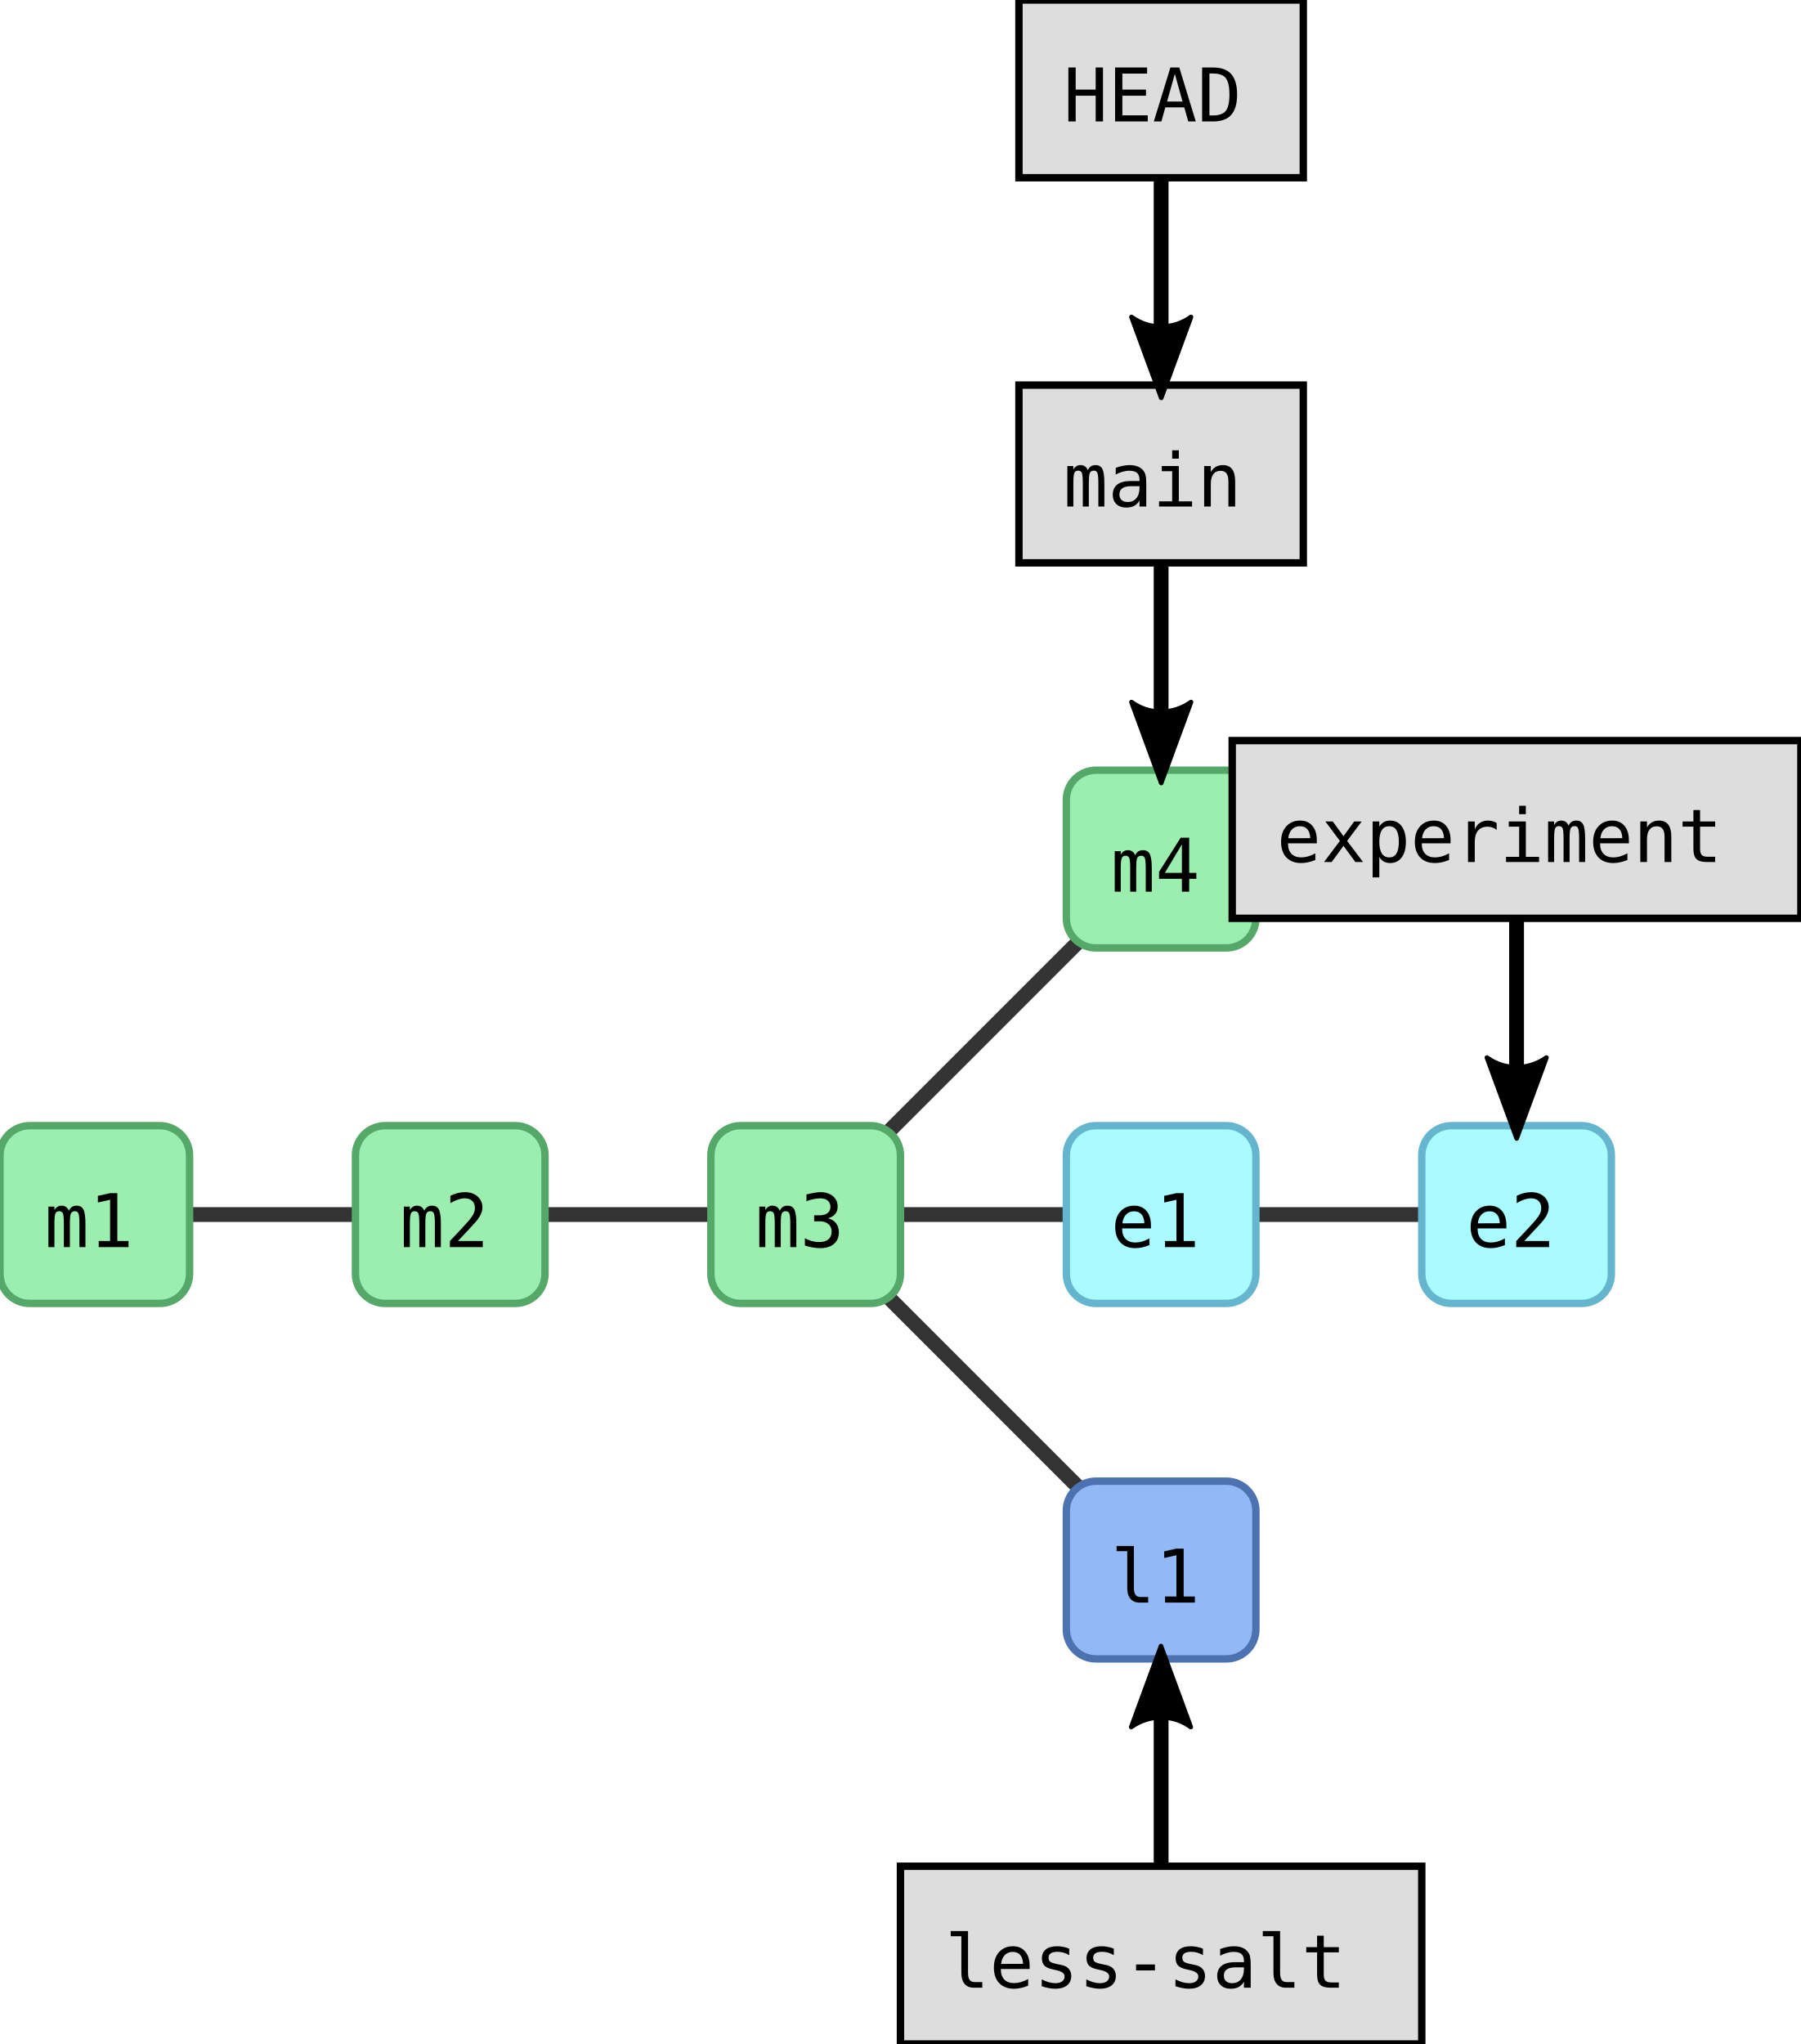
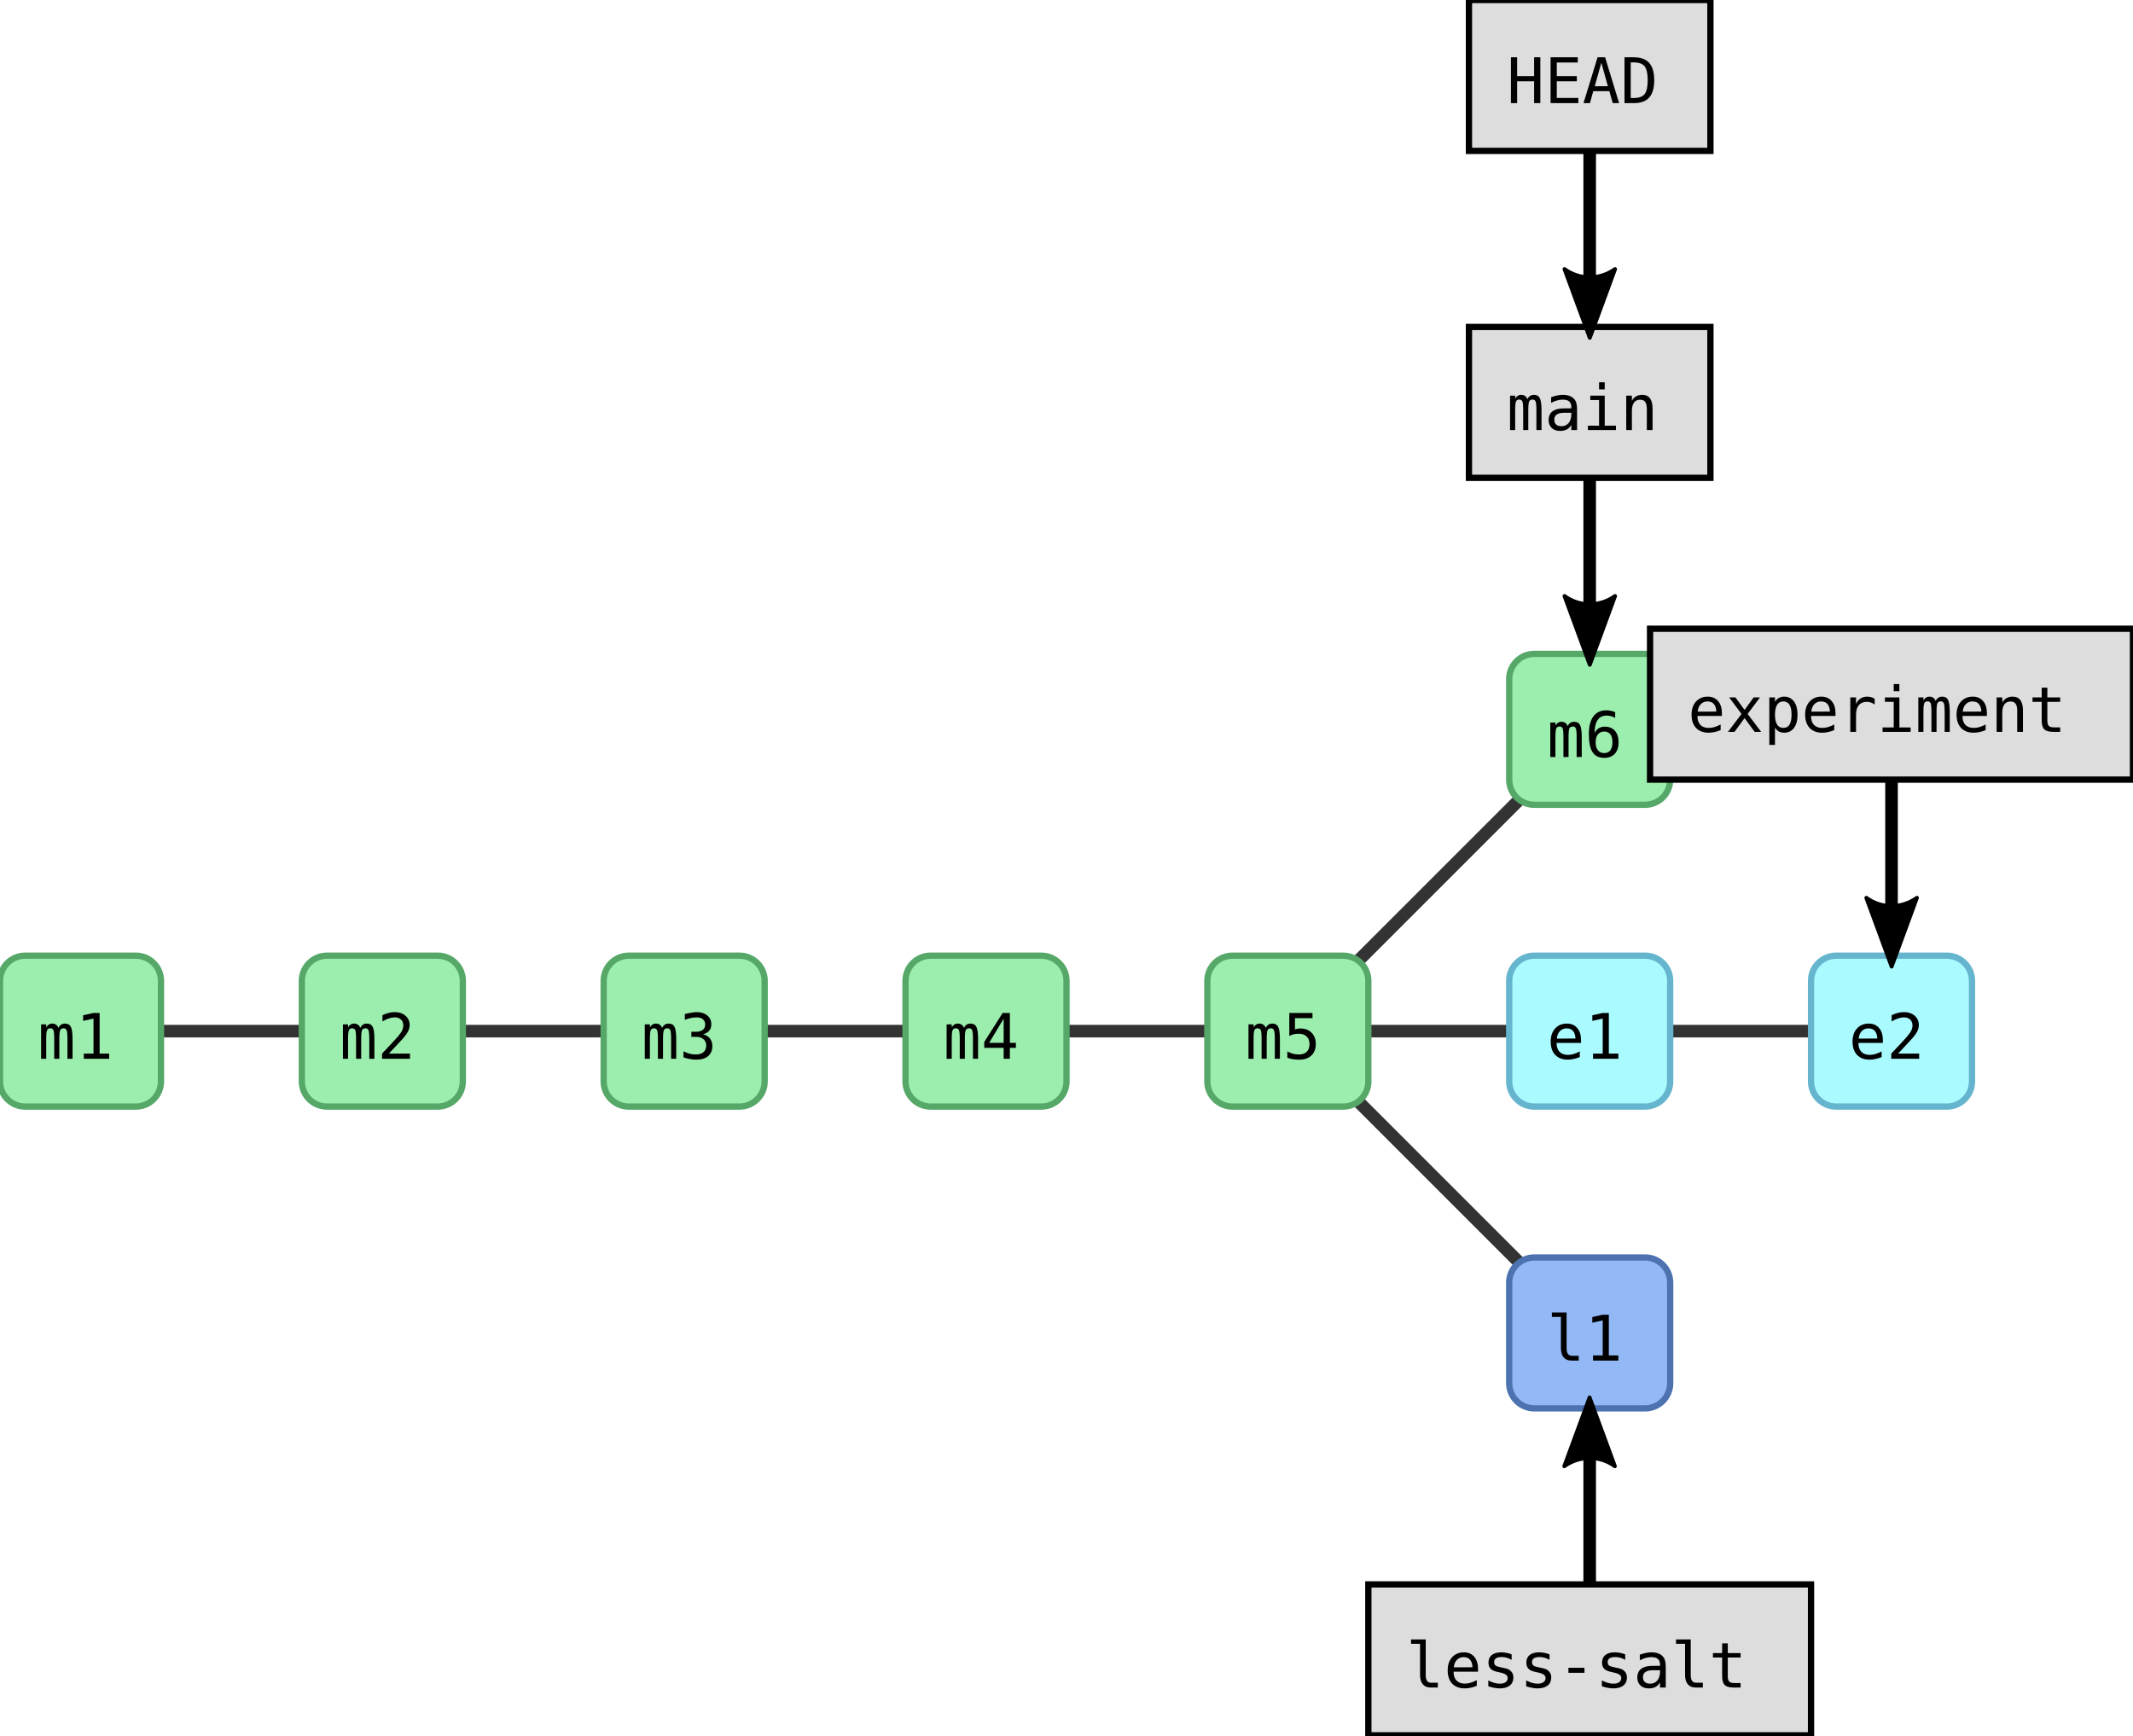
- <svg xmlns="http://www.w3.org/2000/svg" width="304.0" height="345.0" id="svg2" version="1.1">
+ <svg xmlns="http://www.w3.org/2000/svg" width="424.0" height="345.0" id="svg2" version="1.1">
  <defs id="defs4">
    <marker orient="auto" refY="0.0" refX="0.0" id="fullmarker" style="overflow:visible;">
      <path style="opacity:1.0;fill:#000000;stroke:#000000;fill-rule:evenodd;stroke-width:0.625;stroke-linejoin:round;" d="M 8.719,4.034 L -2.207,0.016 L 8.719,-4.002 C 6.973,-1.63 6.983,1.616 8.719,4.034 z " transform="scale(0.5) rotate(180) translate(0,0)" />
    </marker>
    <marker orient="auto" refY="0.0" refX="0.0" id="ghostmarker" style="overflow:visible;">
      <path style="opacity:0.2;fill:#000000;stroke:#000000;fill-rule:evenodd;stroke-width:0.625;stroke-linejoin:round;" d="M 8.719,4.034 L -2.207,0.016 L 8.719,-4.002 C 6.973,-1.63 6.983,1.616 8.719,4.034 z " transform="scale(0.5) rotate(180) translate(0,0)" />
    </marker>
  </defs>
  <g transform="translate(-0.0,190.0) rotate(0)" id="layer1">
    <line x1="16.0" y1="15.0" x2="76.0" y2="15.0" style="stroke:#000000;                         stroke-width:2.5;                         stroke-opacity:0.8" />
    <line x1="76.0" y1="15.0" x2="136.0" y2="15.0" style="stroke:#000000;                         stroke-width:2.5;                         stroke-opacity:0.8" />
-     <line x1="136.0" y1="15.0" x2="196.0" y2="-45.0" style="stroke:#000000;                         stroke-width:2.5;                         stroke-opacity:0.8" />
+     <line x1="256.0" y1="15.0" x2="316.0" y2="-45.0" style="stroke:#000000;                         stroke-width:2.5;                         stroke-opacity:0.8" />
+     <line x1="256.0" y1="15.0" x2="316.0" y2="15.0" style="stroke:#000000;                         stroke-width:2.5;                         stroke-opacity:0.8" />
+     <line x1="256.0" y1="15.0" x2="316.0" y2="75.0" style="stroke:#000000;                         stroke-width:2.5;                         stroke-opacity:0.8" />
+     <line x1="316.0" y1="15.0" x2="376.0" y2="15.0" style="stroke:#000000;                         stroke-width:2.5;                         stroke-opacity:0.8" />
    <line x1="136.0" y1="15.0" x2="196.0" y2="15.0" style="stroke:#000000;                         stroke-width:2.5;                         stroke-opacity:0.8" />
-     <line x1="136.0" y1="15.0" x2="196.0" y2="75.0" style="stroke:#000000;                         stroke-width:2.5;                         stroke-opacity:0.8" />
    <line x1="196.0" y1="15.0" x2="256.0" y2="15.0" style="stroke:#000000;                         stroke-width:2.5;                         stroke-opacity:0.8" />
    <rect style="fill:#9beeae;                         stroke:#55A868;                         stroke-width:1.25;                         stroke-miterlimit:4;                         stroke-opacity:1.0;                         stroke-dasharray:none" width="32.0" height="30.0" x="0.0" y="0.0" ry="5.0" />
    <text style="font-size:12.5px;                         font-style:normal;                         font-weight:normal;                         line-height:125%%;                         letter-spacing:0px;                         word-spacing:0px;                         fill:#000000;                         fill-opacity:1.0;                         stroke:none;                         font-family:DejaVu Sans Mono" x="7.5" y="20.5">m1</text>
    <rect style="fill:#9beeae;                         stroke:#55A868;                         stroke-width:1.25;                         stroke-miterlimit:4;                         stroke-opacity:1.0;                         stroke-dasharray:none" width="32.0" height="30.0" x="60.0" y="0.0" ry="5.0" />
    <text style="font-size:12.5px;                         font-style:normal;                         font-weight:normal;                         line-height:125%%;                         letter-spacing:0px;                         word-spacing:0px;                         fill:#000000;                         fill-opacity:1.0;                         stroke:none;                         font-family:DejaVu Sans Mono" x="67.5" y="20.5">m2</text>
-     <rect style="fill:#aafbff;                         stroke:#64B5CD;                         stroke-width:1.25;                         stroke-miterlimit:4;                         stroke-opacity:1.0;                         stroke-dasharray:none" width="32.0" height="30.0" x="240.0" y="0.0" ry="5.0" />
-     <text style="font-size:12.5px;                         font-style:normal;                         font-weight:normal;                         line-height:125%%;                         letter-spacing:0px;                         word-spacing:0px;                         fill:#000000;                         fill-opacity:1.0;                         stroke:none;                         font-family:DejaVu Sans Mono" x="247.5" y="20.5">e2</text>
+     <rect style="fill:#9beeae;                         stroke:#55A868;                         stroke-width:1.25;                         stroke-miterlimit:4;                         stroke-opacity:1.0;                         stroke-dasharray:none" width="32.0" height="30.0" x="240.0" y="0.0" ry="5.0" />
+     <text style="font-size:12.5px;                         font-style:normal;                         font-weight:normal;                         line-height:125%%;                         letter-spacing:0px;                         word-spacing:0px;                         fill:#000000;                         fill-opacity:1.0;                         stroke:none;                         font-family:DejaVu Sans Mono" x="247.5" y="20.5">m5</text>
+     <rect style="fill:#9beeae;                         stroke:#55A868;                         stroke-width:1.25;                         stroke-miterlimit:4;                         stroke-opacity:1.0;                         stroke-dasharray:none" width="32.0" height="30.0" x="300.0" y="-60.0" ry="5.0" />
+     <text style="font-size:12.5px;                         font-style:normal;                         font-weight:normal;                         line-height:125%%;                         letter-spacing:0px;                         word-spacing:0px;                         fill:#000000;                         fill-opacity:1.0;                         stroke:none;                         font-family:DejaVu Sans Mono" x="307.5" y="-39.5">m6</text>
+     <rect style="fill:#aafbff;                         stroke:#64B5CD;                         stroke-width:1.25;                         stroke-miterlimit:4;                         stroke-opacity:1.0;                         stroke-dasharray:none" width="32.0" height="30.0" x="300.0" y="0.0" ry="5.0" />
+     <text style="font-size:12.5px;                         font-style:normal;                         font-weight:normal;                         line-height:125%%;                         letter-spacing:0px;                         word-spacing:0px;                         fill:#000000;                         fill-opacity:1.0;                         stroke:none;                         font-family:DejaVu Sans Mono" x="307.5" y="20.5">e1</text>
+     <rect style="fill:#aafbff;                         stroke:#64B5CD;                         stroke-width:1.25;                         stroke-miterlimit:4;                         stroke-opacity:1.0;                         stroke-dasharray:none" width="32.0" height="30.0" x="360.0" y="0.0" ry="5.0" />
+     <text style="font-size:12.5px;                         font-style:normal;                         font-weight:normal;                         line-height:125%%;                         letter-spacing:0px;                         word-spacing:0px;                         fill:#000000;                         fill-opacity:1.0;                         stroke:none;                         font-family:DejaVu Sans Mono" x="367.5" y="20.5">e2</text>
    <rect style="fill:#9beeae;                         stroke:#55A868;                         stroke-width:1.25;                         stroke-miterlimit:4;                         stroke-opacity:1.0;                         stroke-dasharray:none" width="32.0" height="30.0" x="120.0" y="0.0" ry="5.0" />
    <text style="font-size:12.5px;                         font-style:normal;                         font-weight:normal;                         line-height:125%%;                         letter-spacing:0px;                         word-spacing:0px;                         fill:#000000;                         fill-opacity:1.0;                         stroke:none;                         font-family:DejaVu Sans Mono" x="127.5" y="20.5">m3</text>
-     <rect style="fill:#9beeae;                         stroke:#55A868;                         stroke-width:1.25;                         stroke-miterlimit:4;                         stroke-opacity:1.0;                         stroke-dasharray:none" width="32.0" height="30.0" x="180.0" y="-60.0" ry="5.0" />
-     <text style="font-size:12.5px;                         font-style:normal;                         font-weight:normal;                         line-height:125%%;                         letter-spacing:0px;                         word-spacing:0px;                         fill:#000000;                         fill-opacity:1.0;                         stroke:none;                         font-family:DejaVu Sans Mono" x="187.5" y="-39.5">m4</text>
-     <rect style="fill:#92b8f6;                         stroke:#4C72B0;                         stroke-width:1.25;                         stroke-miterlimit:4;                         stroke-opacity:1.0;                         stroke-dasharray:none" width="32.0" height="30.0" x="180.0" y="60.0" ry="5.0" />
-     <text style="font-size:12.5px;                         font-style:normal;                         font-weight:normal;                         line-height:125%%;                         letter-spacing:0px;                         word-spacing:0px;                         fill:#000000;                         fill-opacity:1.0;                         stroke:none;                         font-family:DejaVu Sans Mono" x="187.5" y="80.5">l1</text>
-     <rect style="fill:#aafbff;                         stroke:#64B5CD;                         stroke-width:1.25;                         stroke-miterlimit:4;                         stroke-opacity:1.0;                         stroke-dasharray:none" width="32.0" height="30.0" x="180.0" y="0.0" ry="5.0" />
-     <text style="font-size:12.5px;                         font-style:normal;                         font-weight:normal;                         line-height:125%%;                         letter-spacing:0px;                         word-spacing:0px;                         fill:#000000;                         fill-opacity:1.0;                         stroke:none;                         font-family:DejaVu Sans Mono" x="187.5" y="20.5">e1</text>
-     <path style="fill:none;                  stroke:#000000;                  stroke-width:2.5;                  stroke-linecap:butt;                  stroke-linejoin:miter;                  stroke-opacity:1.0;                  marker-end:url(#fullmarker);                  stroke-miterlimit:4;                  stroke-dasharray:none" d="M 256.0,-50.0 256.0,-0.6" />
-     <rect style="fill:#dddddd;                         stroke:#000000;                         stroke-width:1.25;                         stroke-miterlimit:4;                         stroke-opacity:1.0;                         stroke-dasharray:none" width="96.0" height="30.0" x="208.0" y="-65.0" ry="0.0" />
-     <text style="font-size:12.5px;                         font-style:normal;                         font-weight:normal;                         line-height:125%%;                         letter-spacing:0px;                         word-spacing:0px;                         fill:#000000;                         fill-opacity:1.0;                         stroke:none;                         font-family:DejaVu Sans Mono" x="215.5" y="-44.5">experiment</text>
-     <path style="fill:none;                  stroke:#000000;                  stroke-width:2.5;                  stroke-linecap:butt;                  stroke-linejoin:miter;                  stroke-opacity:1.0;                  marker-end:url(#fullmarker);                  stroke-miterlimit:4;                  stroke-dasharray:none" d="M 196.0,140.0 196.0,90.6" />
-     <rect style="fill:#dddddd;                         stroke:#000000;                         stroke-width:1.25;                         stroke-miterlimit:4;                         stroke-opacity:1.0;                         stroke-dasharray:none" width="88.0" height="30.0" x="152.0" y="125.0" ry="0.0" />
-     <text style="font-size:12.5px;                         font-style:normal;                         font-weight:normal;                         line-height:125%%;                         letter-spacing:0px;                         word-spacing:0px;                         fill:#000000;                         fill-opacity:1.0;                         stroke:none;                         font-family:DejaVu Sans Mono" x="159.5" y="145.5">less-salt</text>
-     <path style="fill:none;                  stroke:#000000;                  stroke-width:2.5;                  stroke-linecap:butt;                  stroke-linejoin:miter;                  stroke-opacity:1.0;                  marker-end:url(#fullmarker);                  stroke-miterlimit:4;                  stroke-dasharray:none" d="M 196.0,-110.0 196.0,-60.6" />
-     <rect style="fill:#dddddd;                         stroke:#000000;                         stroke-width:1.25;                         stroke-miterlimit:4;                         stroke-opacity:1.0;                         stroke-dasharray:none" width="48.0" height="30.0" x="172.0" y="-125.0" ry="0.0" />
-     <text style="font-size:12.5px;                         font-style:normal;                         font-weight:normal;                         line-height:125%%;                         letter-spacing:0px;                         word-spacing:0px;                         fill:#000000;                         fill-opacity:1.0;                         stroke:none;                         font-family:DejaVu Sans Mono" x="179.5" y="-104.5">main</text>
-     <path style="fill:none;                  stroke:#000000;                  stroke-width:2.5;                  stroke-linecap:butt;                  stroke-linejoin:miter;                  stroke-opacity:1.0;                  marker-end:url(#fullmarker);                  stroke-miterlimit:4;                  stroke-dasharray:none" d="M 196.0,-175.0 196.0,-125.6" />
-     <rect style="fill:#dddddd;                         stroke:#000000;                         stroke-width:1.25;                         stroke-miterlimit:4;                         stroke-opacity:1.0;                         stroke-dasharray:none" width="48.0" height="30.0" x="172.0" y="-190.0" ry="0.0" />
-     <text style="font-size:12.5px;                         font-style:normal;                         font-weight:normal;                         line-height:125%%;                         letter-spacing:0px;                         word-spacing:0px;                         fill:#000000;                         fill-opacity:1.0;                         stroke:none;                         font-family:DejaVu Sans Mono" x="179.5" y="-169.5">HEAD</text>
+     <rect style="fill:#92b8f6;                         stroke:#4C72B0;                         stroke-width:1.25;                         stroke-miterlimit:4;                         stroke-opacity:1.0;                         stroke-dasharray:none" width="32.0" height="30.0" x="300.0" y="60.0" ry="5.0" />
+     <text style="font-size:12.5px;                         font-style:normal;                         font-weight:normal;                         line-height:125%%;                         letter-spacing:0px;                         word-spacing:0px;                         fill:#000000;                         fill-opacity:1.0;                         stroke:none;                         font-family:DejaVu Sans Mono" x="307.5" y="80.5">l1</text>
+     <rect style="fill:#9beeae;                         stroke:#55A868;                         stroke-width:1.25;                         stroke-miterlimit:4;                         stroke-opacity:1.0;                         stroke-dasharray:none" width="32.0" height="30.0" x="180.0" y="0.0" ry="5.0" />
+     <text style="font-size:12.5px;                         font-style:normal;                         font-weight:normal;                         line-height:125%%;                         letter-spacing:0px;                         word-spacing:0px;                         fill:#000000;                         fill-opacity:1.0;                         stroke:none;                         font-family:DejaVu Sans Mono" x="187.5" y="20.5">m4</text>
+     <path style="fill:none;                  stroke:#000000;                  stroke-width:2.5;                  stroke-linecap:butt;                  stroke-linejoin:miter;                  stroke-opacity:1.0;                  marker-end:url(#fullmarker);                  stroke-miterlimit:4;                  stroke-dasharray:none" d="M 316.0,-110.0 316.0,-60.6" />
+     <rect style="fill:#dddddd;                         stroke:#000000;                         stroke-width:1.25;                         stroke-miterlimit:4;                         stroke-opacity:1.0;                         stroke-dasharray:none" width="48.0" height="30.0" x="292.0" y="-125.0" ry="0.0" />
+     <text style="font-size:12.5px;                         font-style:normal;                         font-weight:normal;                         line-height:125%%;                         letter-spacing:0px;                         word-spacing:0px;                         fill:#000000;                         fill-opacity:1.0;                         stroke:none;                         font-family:DejaVu Sans Mono" x="299.5" y="-104.5">main</text>
+     <path style="fill:none;                  stroke:#000000;                  stroke-width:2.5;                  stroke-linecap:butt;                  stroke-linejoin:miter;                  stroke-opacity:1.0;                  marker-end:url(#fullmarker);                  stroke-miterlimit:4;                  stroke-dasharray:none" d="M 316.0,-175.0 316.0,-125.6" />
+     <rect style="fill:#dddddd;                         stroke:#000000;                         stroke-width:1.25;                         stroke-miterlimit:4;                         stroke-opacity:1.0;                         stroke-dasharray:none" width="48.0" height="30.0" x="292.0" y="-190.0" ry="0.0" />
+     <text style="font-size:12.5px;                         font-style:normal;                         font-weight:normal;                         line-height:125%%;                         letter-spacing:0px;                         word-spacing:0px;                         fill:#000000;                         fill-opacity:1.0;                         stroke:none;                         font-family:DejaVu Sans Mono" x="299.5" y="-169.5">HEAD</text>
+     <path style="fill:none;                  stroke:#000000;                  stroke-width:2.5;                  stroke-linecap:butt;                  stroke-linejoin:miter;                  stroke-opacity:1.0;                  marker-end:url(#fullmarker);                  stroke-miterlimit:4;                  stroke-dasharray:none" d="M 316.0,140.0 316.0,90.6" />
+     <rect style="fill:#dddddd;                         stroke:#000000;                         stroke-width:1.25;                         stroke-miterlimit:4;                         stroke-opacity:1.0;                         stroke-dasharray:none" width="88.0" height="30.0" x="272.0" y="125.0" ry="0.0" />
+     <text style="font-size:12.5px;                         font-style:normal;                         font-weight:normal;                         line-height:125%%;                         letter-spacing:0px;                         word-spacing:0px;                         fill:#000000;                         fill-opacity:1.0;                         stroke:none;                         font-family:DejaVu Sans Mono" x="279.5" y="145.5">less-salt</text>
+     <path style="fill:none;                  stroke:#000000;                  stroke-width:2.5;                  stroke-linecap:butt;                  stroke-linejoin:miter;                  stroke-opacity:1.0;                  marker-end:url(#fullmarker);                  stroke-miterlimit:4;                  stroke-dasharray:none" d="M 376.0,-50.0 376.0,-0.6" />
+     <rect style="fill:#dddddd;                         stroke:#000000;                         stroke-width:1.25;                         stroke-miterlimit:4;                         stroke-opacity:1.0;                         stroke-dasharray:none" width="96.0" height="30.0" x="328.0" y="-65.0" ry="0.0" />
+     <text style="font-size:12.5px;                         font-style:normal;                         font-weight:normal;                         line-height:125%%;                         letter-spacing:0px;                         word-spacing:0px;                         fill:#000000;                         fill-opacity:1.0;                         stroke:none;                         font-family:DejaVu Sans Mono" x="335.5" y="-44.5">experiment</text>
  </g>
</svg>
